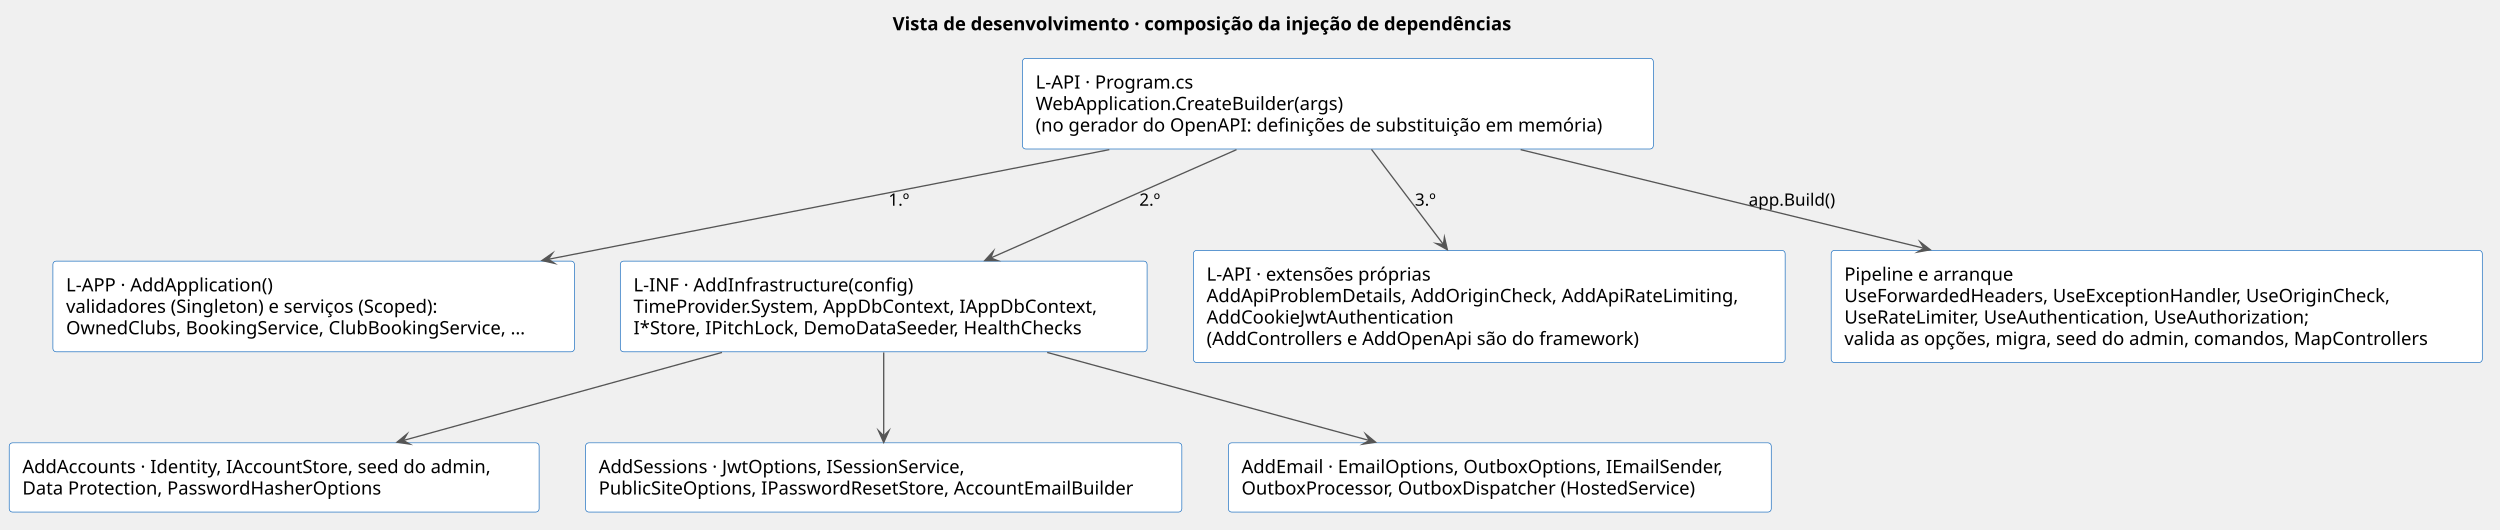
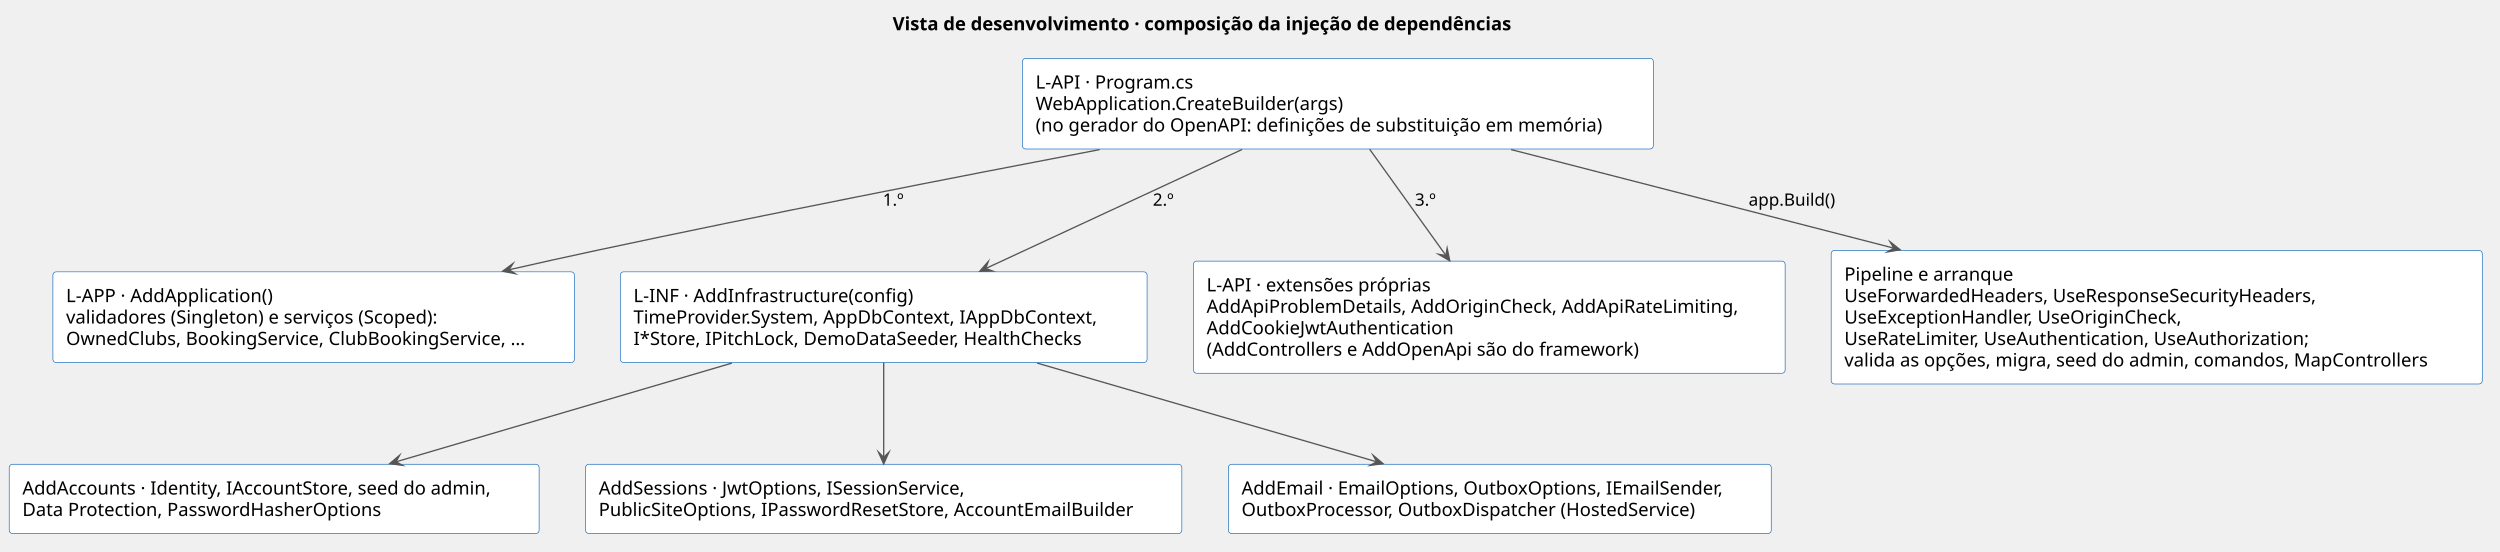
- <svg xmlns="http://www.w3.org/2000/svg" version="1.1" data-diagram-type="DESCRIPTION" style="width:1899px;height:402px;background:#FFFFFF;" width="1899px" height="402px" viewBox="0 0 1899 402" zoomAndPan="magnify" preserveAspectRatio="none" contentStyleType="text/css">
+ <svg xmlns="http://www.w3.org/2000/svg" version="1.1" data-diagram-type="DESCRIPTION" style="width:1899px;height:419px;background:#FFFFFF;" width="1899px" height="419px" viewBox="0 0 1899 419" zoomAndPan="magnify" preserveAspectRatio="none" contentStyleType="text/css">
  <defs />
  <g font-family="sans-serif" lengthAdjust="spacing">
    <g class="title" data-source-line="2">
      <text x="678.034" y="22.995" fill="#000" font-size="14" textLength="536.484" font-weight="700">Vista de desenvolvimento · composição da injeção de dependências</text>
    </g>
    <g class="entity" data-qualified-name="PROG" id="ent0001" data-source-line="12">
      <rect x="776.65" y="44.297" width="479.218" height="68.891" fill="#FFF" style="stroke:#1168BD;stroke-width:0.5;" rx="2.5" ry="2.5" />
      <text x="786.65" y="67.292" fill="#000" font-size="14" textLength="127.415">L-API · Program.cs</text>
      <text x="786.65" y="83.589" fill="#000" font-size="14" textLength="251.795">WebApplication.CreateBuilder(args)</text>
      <text x="786.65" y="99.886" fill="#000" font-size="14" textLength="459.218">(no gerador do OpenAPI: definições de substituição em memória)</text>
    </g>
    <g class="entity" data-qualified-name="ADDAPP" id="ent0002" data-source-line="13">
-       <rect x="40.18" y="198.337" width="396.154" height="68.891" fill="#FFF" style="stroke:#1168BD;stroke-width:0.5;" rx="2.5" ry="2.5" />
-       <text x="50.18" y="221.332" fill="#000" font-size="14" textLength="169.162">L-APP · AddApplication()</text>
-       <text x="50.18" y="237.629" fill="#000" font-size="14" textLength="309.101">validadores (Singleton) e serviços (Scoped):</text>
-       <text x="50.18" y="253.926" fill="#000" font-size="14" textLength="376.154">OwnedClubs, BookingService, ClubBookingService, …</text>
+       <rect x="40.18" y="206.487" width="396.154" height="68.891" fill="#FFF" style="stroke:#1168BD;stroke-width:0.5;" rx="2.5" ry="2.5" />
+       <text x="50.18" y="229.482" fill="#000" font-size="14" textLength="169.162">L-APP · AddApplication()</text>
+       <text x="50.18" y="245.779" fill="#000" font-size="14" textLength="309.101">validadores (Singleton) e serviços (Scoped):</text>
+       <text x="50.18" y="262.076" fill="#000" font-size="14" textLength="376.154">OwnedClubs, BookingService, ClubBookingService, …</text>
    </g>
    <g class="entity" data-qualified-name="ADDINF" id="ent0003" data-source-line="14">
-       <rect x="471.19" y="198.337" width="400.14" height="68.891" fill="#FFF" style="stroke:#1168BD;stroke-width:0.5;" rx="2.5" ry="2.5" />
-       <text x="481.19" y="221.332" fill="#000" font-size="14" textLength="226.078">L-INF · AddInfrastructure(config)</text>
-       <text x="481.19" y="237.629" fill="#000" font-size="14" textLength="380.14">TimeProvider.System, AppDbContext, IAppDbContext,</text>
-       <text x="481.19" y="253.926" fill="#000" font-size="14" textLength="366.557">I*Store, IPitchLock, DemoDataSeeder, HealthChecks</text>
+       <rect x="471.19" y="206.487" width="400.14" height="68.891" fill="#FFF" style="stroke:#1168BD;stroke-width:0.5;" rx="2.5" ry="2.5" />
+       <text x="481.19" y="229.482" fill="#000" font-size="14" textLength="226.078">L-INF · AddInfrastructure(config)</text>
+       <text x="481.19" y="245.779" fill="#000" font-size="14" textLength="380.14">TimeProvider.System, AppDbContext, IAppDbContext,</text>
+       <text x="481.19" y="262.076" fill="#000" font-size="14" textLength="366.557">I*Store, IPitchLock, DemoDataSeeder, HealthChecks</text>
    </g>
    <g class="entity" data-qualified-name="ADDACC" id="ent0004" data-source-line="15">
-       <rect x="7" y="336.377" width="402.512" height="52.594" fill="#FFF" style="stroke:#1168BD;stroke-width:0.5;" rx="2.5" ry="2.5" />
-       <text x="17" y="359.372" fill="#000" font-size="14" textLength="382.512">AddAccounts · Identity, IAccountStore, seed do admin,</text>
-       <text x="17" y="375.669" fill="#000" font-size="14" textLength="288.087">Data Protection, PasswordHasherOptions</text>
+       <rect x="7" y="352.677" width="402.512" height="52.594" fill="#FFF" style="stroke:#1168BD;stroke-width:0.5;" rx="2.5" ry="2.5" />
+       <text x="17" y="375.672" fill="#000" font-size="14" textLength="382.512">AddAccounts · Identity, IAccountStore, seed do admin,</text>
+       <text x="17" y="391.969" fill="#000" font-size="14" textLength="288.087">Data Protection, PasswordHasherOptions</text>
    </g>
    <g class="entity" data-qualified-name="ADDSES" id="ent0005" data-source-line="16">
-       <rect x="444.78" y="336.377" width="452.947" height="52.594" fill="#FFF" style="stroke:#1168BD;stroke-width:0.5;" rx="2.5" ry="2.5" />
-       <text x="454.78" y="359.372" fill="#000" font-size="14" textLength="299.134">AddSessions · JwtOptions, ISessionService,</text>
-       <text x="454.78" y="375.669" fill="#000" font-size="14" textLength="432.947">PublicSiteOptions, IPasswordResetStore, AccountEmailBuilder</text>
+       <rect x="444.78" y="352.677" width="452.947" height="52.594" fill="#FFF" style="stroke:#1168BD;stroke-width:0.5;" rx="2.5" ry="2.5" />
+       <text x="454.78" y="375.672" fill="#000" font-size="14" textLength="299.134">AddSessions · JwtOptions, ISessionService,</text>
+       <text x="454.78" y="391.969" fill="#000" font-size="14" textLength="432.947">PublicSiteOptions, IPasswordResetStore, AccountEmailBuilder</text>
    </g>
    <g class="entity" data-qualified-name="ADDMAIL" id="ent0006" data-source-line="17">
-       <rect x="933.06" y="336.377" width="412.39" height="52.594" fill="#FFF" style="stroke:#1168BD;stroke-width:0.5;" rx="2.5" ry="2.5" />
-       <text x="943.06" y="359.372" fill="#000" font-size="14" textLength="392.39">AddEmail · EmailOptions, OutboxOptions, IEmailSender,</text>
-       <text x="943.06" y="375.669" fill="#000" font-size="14" textLength="371.472">OutboxProcessor, OutboxDispatcher (HostedService)</text>
+       <rect x="933.06" y="352.677" width="412.39" height="52.594" fill="#FFF" style="stroke:#1168BD;stroke-width:0.5;" rx="2.5" ry="2.5" />
+       <text x="943.06" y="375.672" fill="#000" font-size="14" textLength="392.39">AddEmail · EmailOptions, OutboxOptions, IEmailSender,</text>
+       <text x="943.06" y="391.969" fill="#000" font-size="14" textLength="371.472">OutboxProcessor, OutboxDispatcher (HostedService)</text>
    </g>
    <g class="entity" data-qualified-name="ADDAPI" id="ent0007" data-source-line="18">
-       <rect x="906.52" y="190.187" width="449.481" height="85.188" fill="#FFF" style="stroke:#1168BD;stroke-width:0.5;" rx="2.5" ry="2.5" />
-       <text x="916.52" y="213.182" fill="#000" font-size="14" textLength="182.055">L-API · extensões próprias</text>
-       <text x="916.52" y="229.479" fill="#000" font-size="14" textLength="429.481">AddApiProblemDetails, AddOriginCheck, AddApiRateLimiting,</text>
-       <text x="916.52" y="245.776" fill="#000" font-size="14" textLength="198.707">AddCookieJwtAuthentication</text>
-       <text x="916.52" y="262.073" fill="#000" font-size="14" textLength="349.986">(AddControllers e AddOpenApi são do framework)</text>
+       <rect x="906.52" y="198.337" width="449.481" height="85.188" fill="#FFF" style="stroke:#1168BD;stroke-width:0.5;" rx="2.5" ry="2.5" />
+       <text x="916.52" y="221.332" fill="#000" font-size="14" textLength="182.055">L-API · extensões próprias</text>
+       <text x="916.52" y="237.629" fill="#000" font-size="14" textLength="429.481">AddApiProblemDetails, AddOriginCheck, AddApiRateLimiting,</text>
+       <text x="916.52" y="253.926" fill="#000" font-size="14" textLength="198.707">AddCookieJwtAuthentication</text>
+       <text x="916.52" y="270.223" fill="#000" font-size="14" textLength="349.986">(AddControllers e AddOpenApi são do framework)</text>
    </g>
    <g class="entity" data-qualified-name="PIPE" id="ent0008" data-source-line="19">
-       <rect x="1390.96" y="190.187" width="494.592" height="85.188" fill="#FFF" style="stroke:#1168BD;stroke-width:0.5;" rx="2.5" ry="2.5" />
+       <rect x="1390.96" y="190.187" width="494.592" height="101.484" fill="#FFF" style="stroke:#1168BD;stroke-width:0.5;" rx="2.5" ry="2.5" />
      <text x="1400.96" y="213.182" fill="#000" font-size="14" textLength="136.527">Pipeline e arranque</text>
-       <text x="1400.96" y="229.479" fill="#000" font-size="14" textLength="443.181">UseForwardedHeaders, UseExceptionHandler, UseOriginCheck,</text>
-       <text x="1400.96" y="245.776" fill="#000" font-size="14" textLength="379.005">UseRateLimiter, UseAuthentication, UseAuthorization;</text>
-       <text x="1400.96" y="262.073" fill="#000" font-size="14" textLength="474.592">valida as opções, migra, seed do admin, comandos, MapControllers</text>
+       <text x="1400.96" y="229.479" fill="#000" font-size="14" textLength="382.102">UseForwardedHeaders, UseResponseSecurityHeaders,</text>
+       <text x="1400.96" y="245.776" fill="#000" font-size="14" textLength="275.311">UseExceptionHandler, UseOriginCheck,</text>
+       <text x="1400.96" y="262.073" fill="#000" font-size="14" textLength="379.005">UseRateLimiter, UseAuthentication, UseAuthorization;</text>
+       <text x="1400.96" y="278.369" fill="#000" font-size="14" textLength="474.592">valida as opções, migra, seed do admin, comandos, MapControllers</text>
    </g>
    <g class="link" data-entity-1="ent0001" data-entity-2="ent0002" id="lnk9" data-source-line="21" data-link-type="dependency">
-       <path d="M842.63,113.667 C714.21,138.767 544.967,171.838 416.597,196.928" style="stroke:#555;stroke-width:1;" fill="none" id="PROG-to-ADDAPP" />
-       <polygon points="411.69,197.887,421.29,200.086,416.597,196.928,419.756,192.235,411.69,197.887" fill="#555" style="stroke:#555;stroke-width:1;stroke-linejoin:miter;stroke-miterlimit:10;" />
-       <text x="674.84" y="156.254" fill="#000" font-size="13" textLength="18.529">1.º</text>
+       <path d="M835.29,113.637 C724.74,134.747 580.62,162.967 453.26,190.187 C430.12,195.137 410.515,199.476 386.675,204.906" style="stroke:#555;stroke-width:1;" fill="none" id="PROG-to-ADDAPP" />
+       <polygon points="381.8,206.017,391.464,207.918,386.675,204.906,389.687,200.118,381.8,206.017" fill="#555" style="stroke:#555;stroke-width:1;stroke-linejoin:miter;stroke-miterlimit:10;" />
+       <text x="670.54" y="156.254" fill="#000" font-size="13" textLength="18.529">1.º</text>
    </g>
    <g class="link" data-entity-1="ent0001" data-entity-2="ent0003" id="lnk10" data-source-line="22" data-link-type="dependency">
-       <path d="M939.26,113.667 C882.26,138.787 809.535,170.841 752.595,195.931" style="stroke:#555;stroke-width:1;" fill="none" id="PROG-to-ADDINF" />
-       <polygon points="748.02,197.947,757.869,197.978,752.595,195.931,754.643,190.657,748.02,197.947" fill="#555" style="stroke:#555;stroke-width:1;stroke-linejoin:miter;stroke-miterlimit:10;" />
-       <text x="865.41" y="156.254" fill="#000" font-size="13" textLength="18.529">2.º</text>
+       <path d="M943.51,113.517 C884.9,140.737 807.405,176.721 748.735,203.961" style="stroke:#555;stroke-width:1;" fill="none" id="PROG-to-ADDINF" />
+       <polygon points="744.2,206.067,754.048,205.905,748.735,203.961,750.679,198.649,744.2,206.067" fill="#555" style="stroke:#555;stroke-width:1;stroke-linejoin:miter;stroke-miterlimit:10;" />
+       <text x="875.66" y="156.254" fill="#000" font-size="13" textLength="18.529">2.º</text>
    </g>
    <g class="link" data-entity-1="ent0003" data-entity-2="ent0004" id="lnk11" data-source-line="23" data-link-type="dependency">
-       <path d="M548.4,267.717 C470.97,289.107 377.399,314.945 306.379,334.565" style="stroke:#555;stroke-width:1;" fill="none" id="ADDINF-to-ADDACC" />
-       <polygon points="301.56,335.897,311.3,337.356,306.379,334.565,309.17,329.645,301.56,335.897" fill="#555" style="stroke:#555;stroke-width:1;stroke-linejoin:miter;stroke-miterlimit:10;" />
+       <path d="M555.91,275.817 C475.43,299.467 374.457,329.137 300.817,350.777" style="stroke:#555;stroke-width:1;" fill="none" id="ADDINF-to-ADDACC" />
+       <polygon points="296.02,352.187,305.783,353.487,300.817,350.777,303.527,345.812,296.02,352.187" fill="#555" style="stroke:#555;stroke-width:1;stroke-linejoin:miter;stroke-miterlimit:10;" />
    </g>
    <g class="link" data-entity-1="ent0003" data-entity-2="ent0005" id="lnk12" data-source-line="24" data-link-type="dependency">
-       <path d="M671.26,267.717 C671.26,289.177 671.26,311.467 671.26,331.097" style="stroke:#555;stroke-width:1;" fill="none" id="ADDINF-to-ADDSES" />
-       <polygon points="671.26,336.097,675.26,327.097,671.26,331.097,667.26,327.097,671.26,336.097" fill="#555" style="stroke:#555;stroke-width:1;stroke-linejoin:miter;stroke-miterlimit:10;" />
+       <path d="M671.26,275.557 C671.26,299.317 671.26,325.677 671.26,347.407" style="stroke:#555;stroke-width:1;" fill="none" id="ADDINF-to-ADDSES" />
+       <polygon points="671.26,352.407,675.26,343.407,671.26,347.407,667.26,343.407,671.26,352.407" fill="#555" style="stroke:#555;stroke-width:1;stroke-linejoin:miter;stroke-miterlimit:10;" />
    </g>
    <g class="link" data-entity-1="ent0003" data-entity-2="ent0006" id="lnk13" data-source-line="25" data-link-type="dependency">
-       <path d="M795.44,267.717 C873.7,289.107 968.337,314.959 1040.117,334.579" style="stroke:#555;stroke-width:1;" fill="none" id="ADDINF-to-ADDMAIL" />
-       <polygon points="1044.94,335.897,1037.313,329.665,1040.117,334.579,1035.204,337.382,1044.94,335.897" fill="#555" style="stroke:#555;stroke-width:1;stroke-linejoin:miter;stroke-miterlimit:10;" />
+       <path d="M787.84,275.817 C869.2,299.467 971.309,329.151 1045.749,350.791" style="stroke:#555;stroke-width:1;" fill="none" id="ADDINF-to-ADDMAIL" />
+       <polygon points="1050.55,352.187,1043.024,345.834,1045.749,350.791,1040.791,353.516,1050.55,352.187" fill="#555" style="stroke:#555;stroke-width:1;stroke-linejoin:miter;stroke-miterlimit:10;" />
    </g>
    <g class="link" data-entity-1="ent0001" data-entity-2="ent0007" id="lnk14" data-source-line="26" data-link-type="dependency">
-       <path d="M1041.78,113.487 C1058.78,135.967 1078.244,161.699 1096.414,185.719" style="stroke:#555;stroke-width:1;" fill="none" id="PROG-to-ADDAPI" />
-       <polygon points="1099.43,189.707,1097.19,180.116,1096.414,185.719,1090.81,184.942,1099.43,189.707" fill="#555" style="stroke:#555;stroke-width:1;stroke-linejoin:miter;stroke-miterlimit:10;" />
+       <path d="M1040.36,113.327 C1058.08,138.007 1079.355,167.635 1098.325,194.065" style="stroke:#555;stroke-width:1;" fill="none" id="PROG-to-ADDAPI" />
+       <polygon points="1101.24,198.127,1099.242,188.483,1098.325,194.065,1092.743,193.148,1101.24,198.127" fill="#555" style="stroke:#555;stroke-width:1;stroke-linejoin:miter;stroke-miterlimit:10;" />
      <text x="1074.76" y="156.254" fill="#000" font-size="13" textLength="18.529">3.º</text>
    </g>
    <g class="link" data-entity-1="ent0001" data-entity-2="ent0008" id="lnk15" data-source-line="27" data-link-type="dependency">
-       <path d="M1155.07,113.667 C1247,136.147 1363.373,164.59 1461.413,188.55" style="stroke:#555;stroke-width:1;" fill="none" id="PROG-to-PIPE" />
-       <polygon points="1466.27,189.737,1458.477,183.715,1461.413,188.55,1456.578,191.486,1466.27,189.737" fill="#555" style="stroke:#555;stroke-width:1;stroke-linejoin:miter;stroke-miterlimit:10;" />
+       <path d="M1147.79,113.617 C1233.62,135.717 1342.328,163.72 1438.558,188.5" style="stroke:#555;stroke-width:1;" fill="none" id="PROG-to-PIPE" />
+       <polygon points="1443.4,189.747,1435.682,183.629,1438.558,188.5,1433.687,191.376,1443.4,189.747" fill="#555" style="stroke:#555;stroke-width:1;stroke-linejoin:miter;stroke-miterlimit:10;" />
      <text x="1328.26" y="156.254" fill="#000" font-size="13" textLength="71.379">app.Build()</text>
    </g>
  </g>
</svg>
